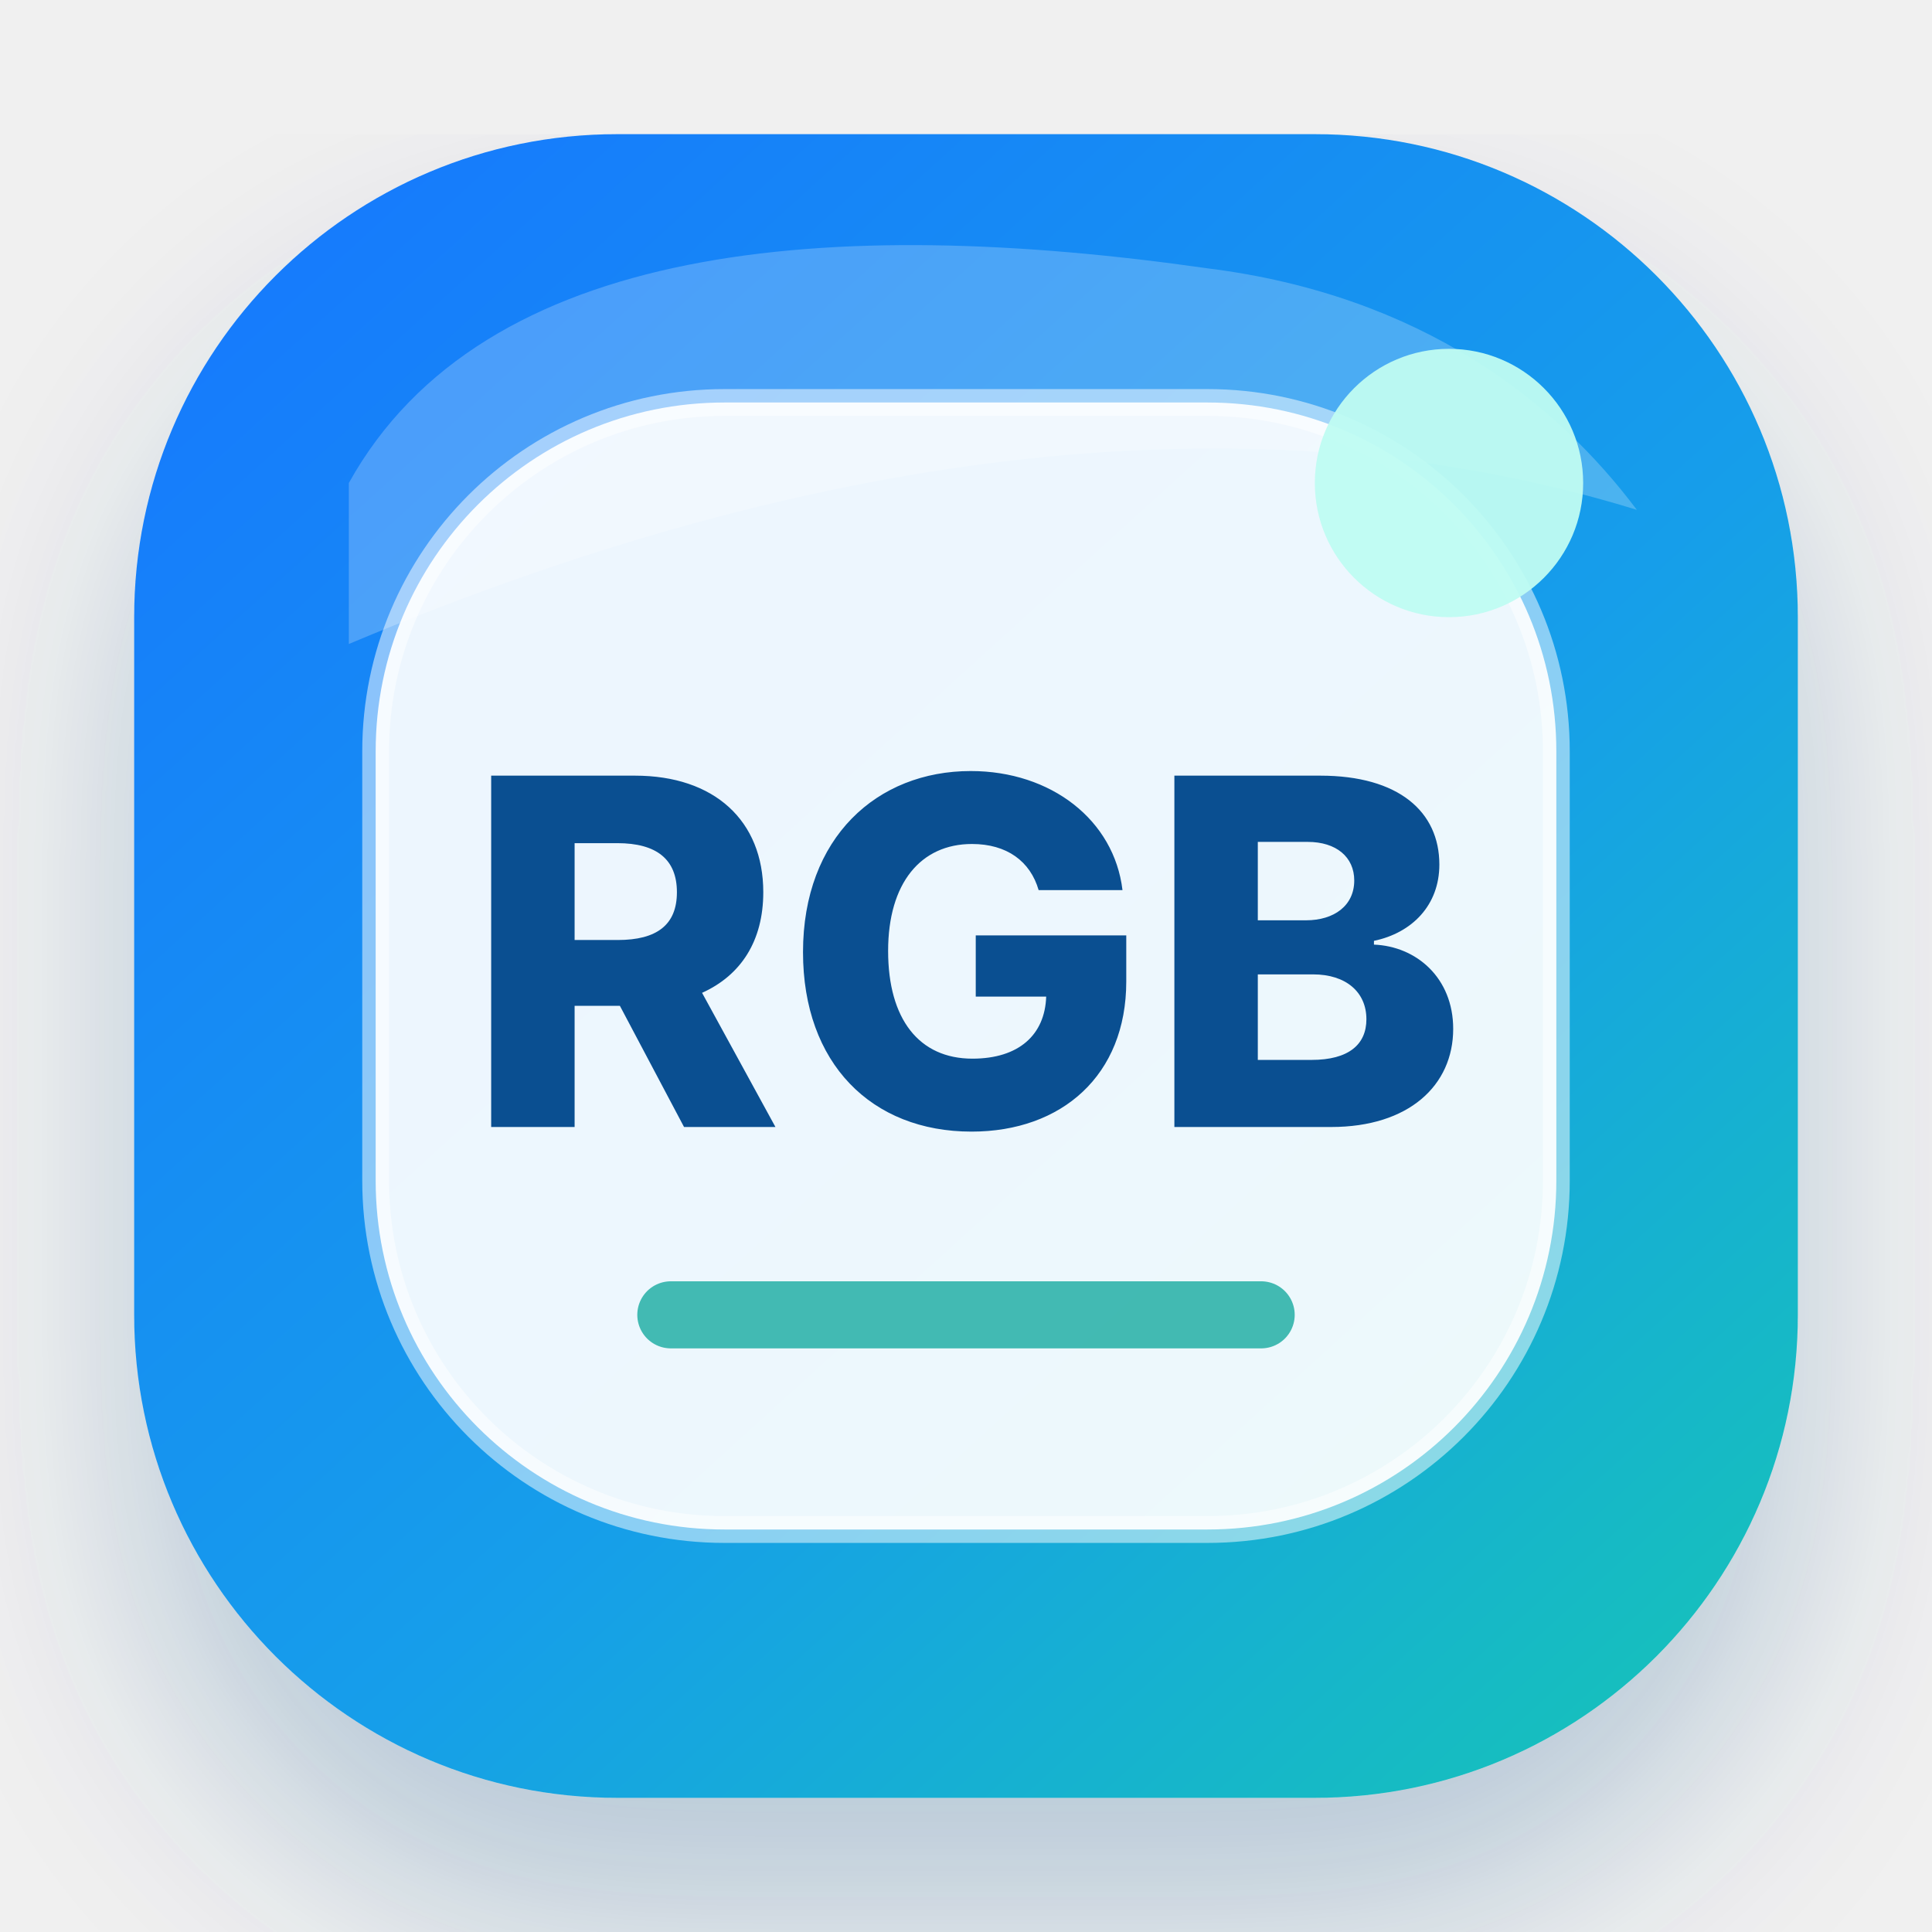
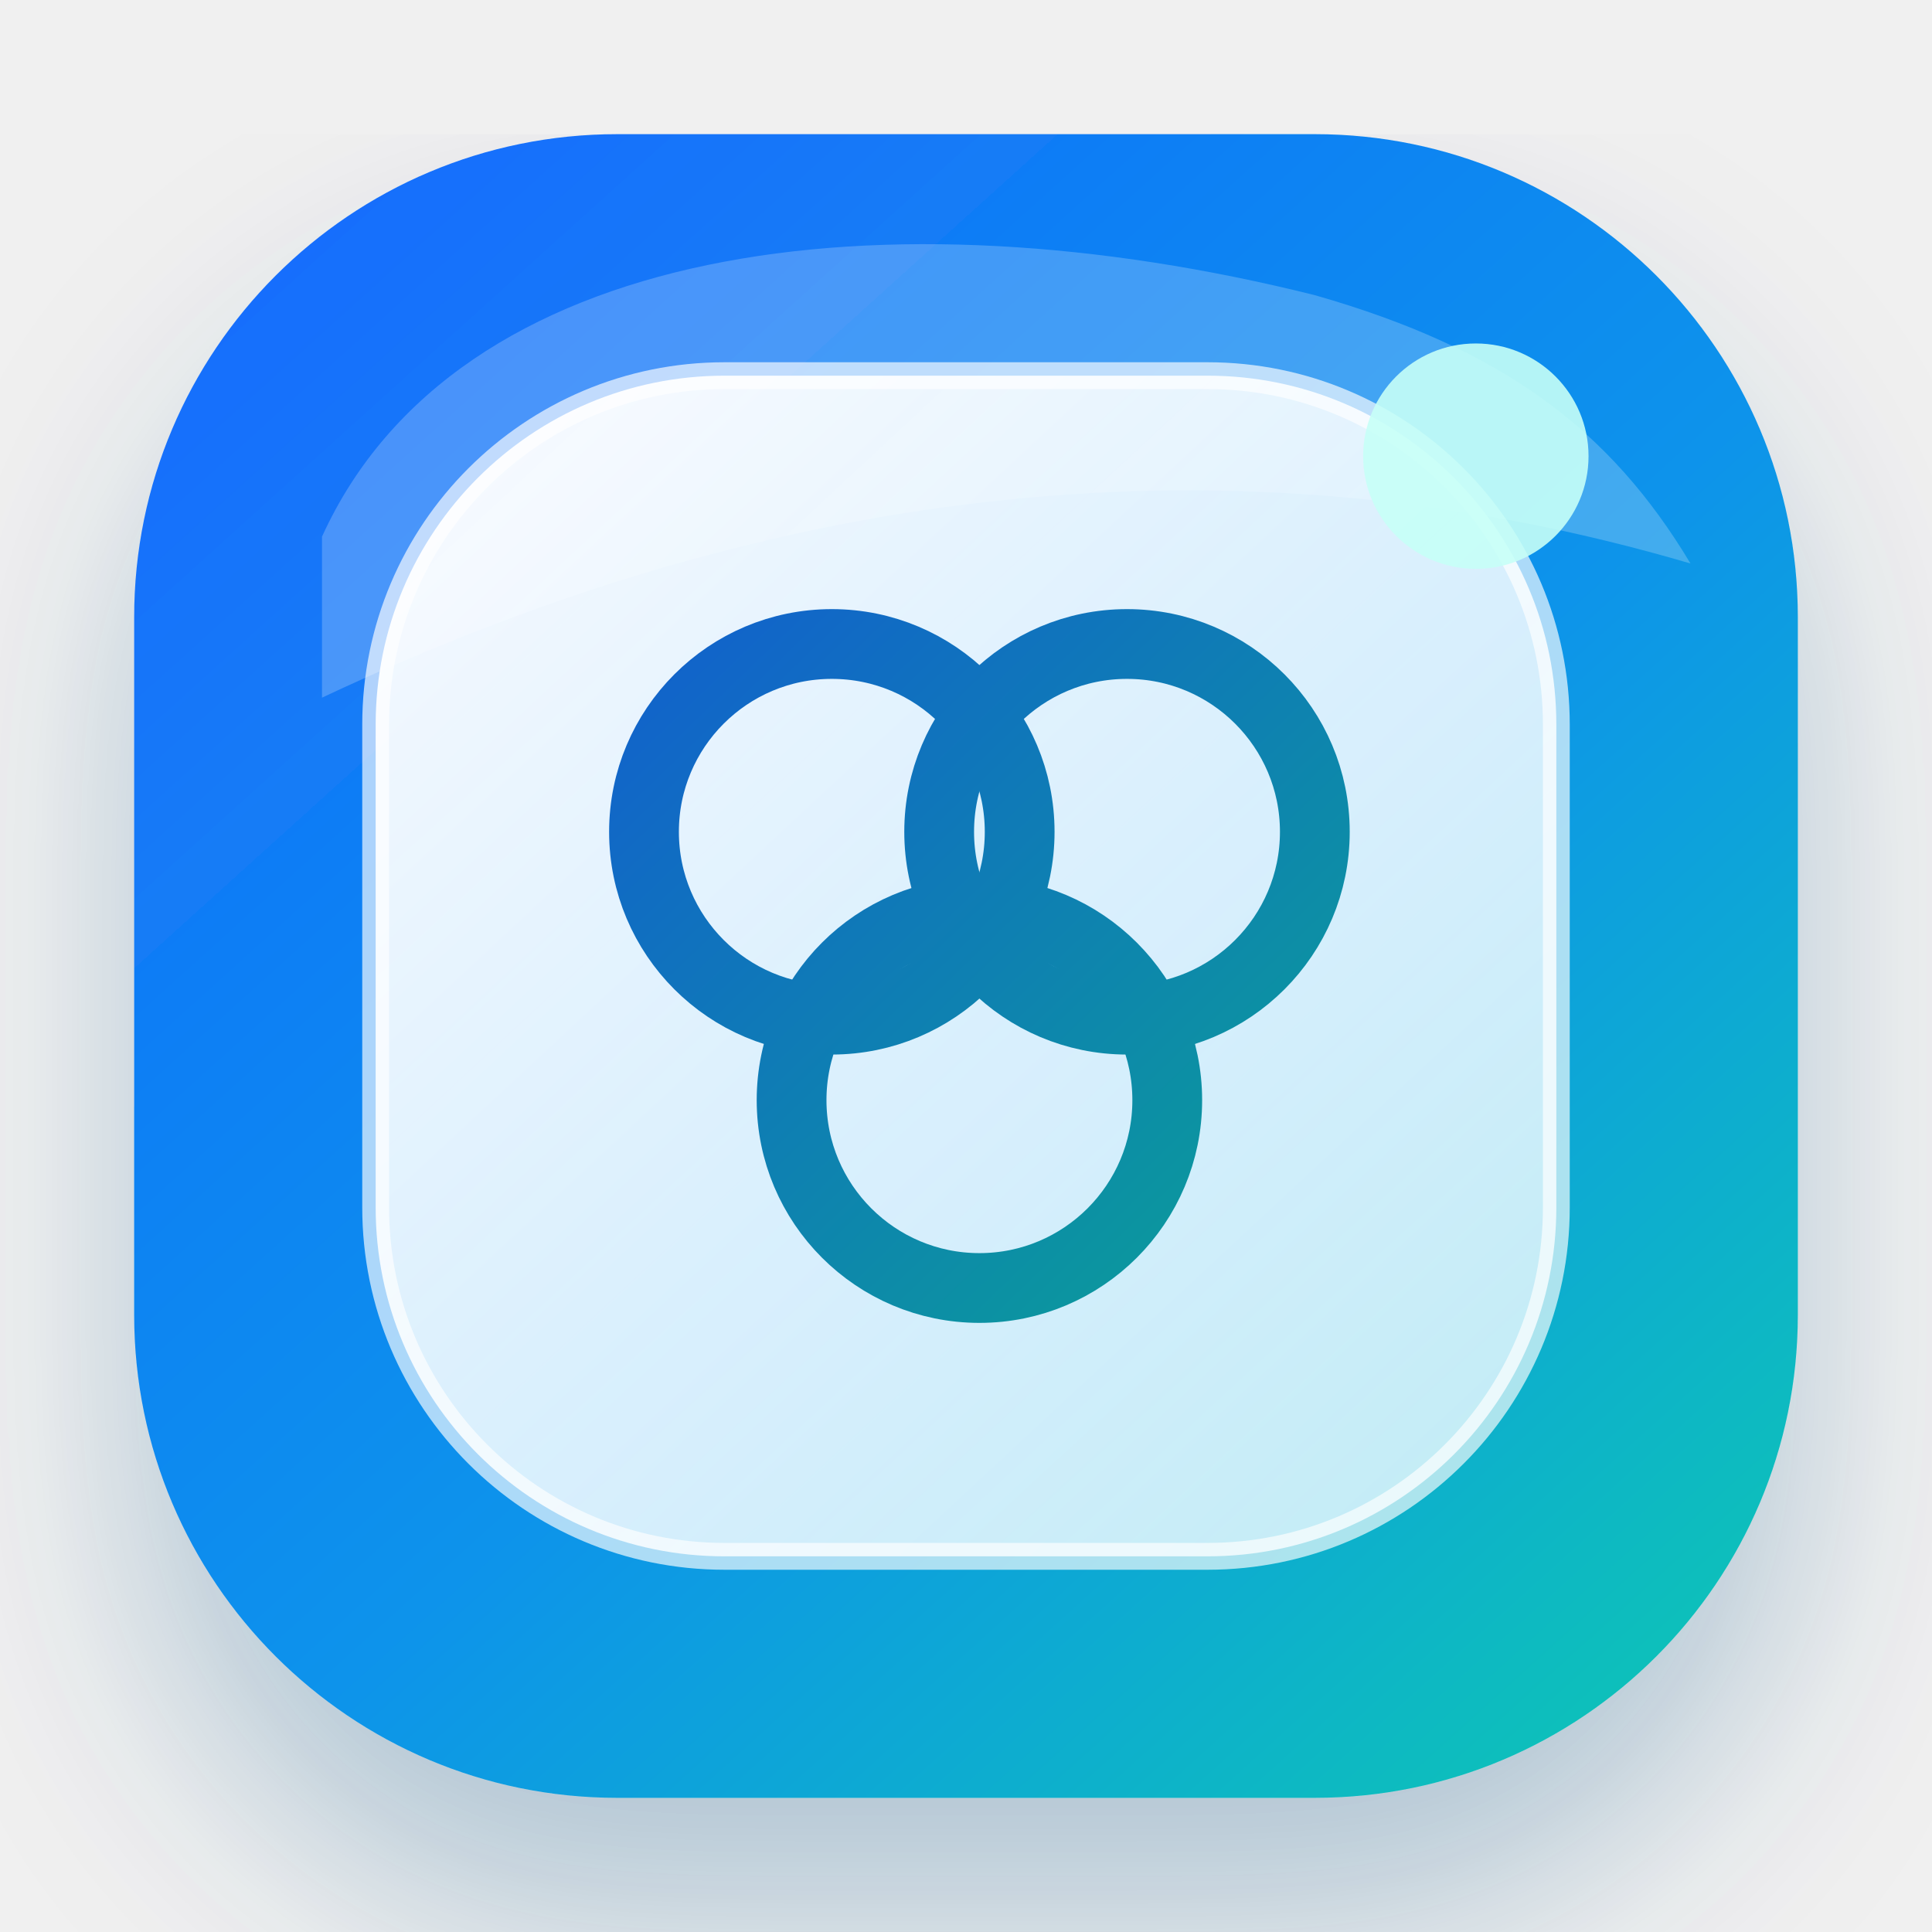
- <svg xmlns="http://www.w3.org/2000/svg" viewBox="0 0 72 72" role="img" aria-label="Design">
+ <svg xmlns="http://www.w3.org/2000/svg" viewBox="0 0 72 72" role="img" aria-label="Color Design">
  <defs>
-     <linearGradient id="g" x1="7" y1="4" x2="66" y2="69" gradientUnits="userSpaceOnUse">
-       <stop stop-color="#1976ff" />
-       <stop offset=".56" stop-color="#159eea" />
+     <linearGradient id="bg" x1="8" y1="5" x2="64" y2="67" gradientUnits="userSpaceOnUse">
+       <stop stop-color="#1769ff" />
+       <stop offset=".55" stop-color="#0b93eb" />
      <stop offset="1" stop-color="#12c7b3" />
    </linearGradient>
-     <linearGradient id="glass" x1="16" y1="12" x2="58" y2="61">
-       <stop stop-color="#fff" stop-opacity=".92" />
-       <stop offset="1" stop-color="#eaf8ff" stop-opacity=".74" />
+     <linearGradient id="glass" x1="17" y1="15" x2="57" y2="58" gradientUnits="userSpaceOnUse">
+       <stop stop-color="#ffffff" stop-opacity=".96" />
+       <stop offset="1" stop-color="#e8f8ff" stop-opacity=".82" />
    </linearGradient>
-     <filter id="s" x="-30%" y="-30%" width="160%" height="170%">
-       <feDropShadow dx="0" dy="5" stdDeviation="4" flood-color="#0b4d8a" flood-opacity=".23" />
+     <linearGradient id="ink" x1="23" y1="23" x2="50" y2="51" gradientUnits="userSpaceOnUse">
+       <stop stop-color="#125fce" />
+       <stop offset="1" stop-color="#0aa493" />
+     </linearGradient>
+     <filter id="ds" x="-30%" y="-30%" width="160%" height="175%">
+       <feDropShadow dx="0" dy="5" stdDeviation="4" flood-color="#0c4d84" flood-opacity=".25" />
    </filter>
  </defs>
-   <rect x="5" y="5" width="62" height="62" rx="18" fill="url(#g)" filter="url(#s)" />
-   <path d="M13 18C18 9 31 8 45 10c8 1 13 5 16 9-13-4-29-3-48 5z" fill="#fff" opacity=".23" />
-   <rect x="14" y="15" width="44" height="42" rx="13" fill="url(#glass)" stroke="#fff" stroke-opacity=".5" />
-   <circle cx="54" cy="18" r="5" fill="#bffcf2" opacity=".95" />
-   <text x="36" y="42" text-anchor="middle" font-family="Inter,Segoe UI,Arial,sans-serif" font-size="18" font-weight="800" fill="#0a4f91">RGB</text>
-   <path d="M25 49h22" stroke="#12a99d" stroke-width="2.5" stroke-linecap="round" opacity=".78" />
+   <rect x="5" y="5" width="62" height="62" rx="18" fill="url(#bg)" filter="url(#ds)" />
+   <path d="M12 20C17 9 33 7 49 11c7 2 11 5 14 10-17-5-34-3-51 5z" fill="#fff" opacity=".22" />
+   <rect x="14" y="14" width="44" height="44" rx="13" fill="url(#glass)" stroke="#fff" stroke-opacity=".66" />
+   <circle cx="55" cy="17" r="4.2" fill="#c7fff7" opacity=".9" />
+   <g fill="none" stroke="url(#ink)" stroke-width="2.6" stroke-linecap="round" stroke-linejoin="round">
+     <circle cx="31" cy="31" r="7" />
+     <circle cx="42" cy="31" r="7" />
+     <circle cx="36.5" cy="41" r="7" />
+   </g>
</svg>
